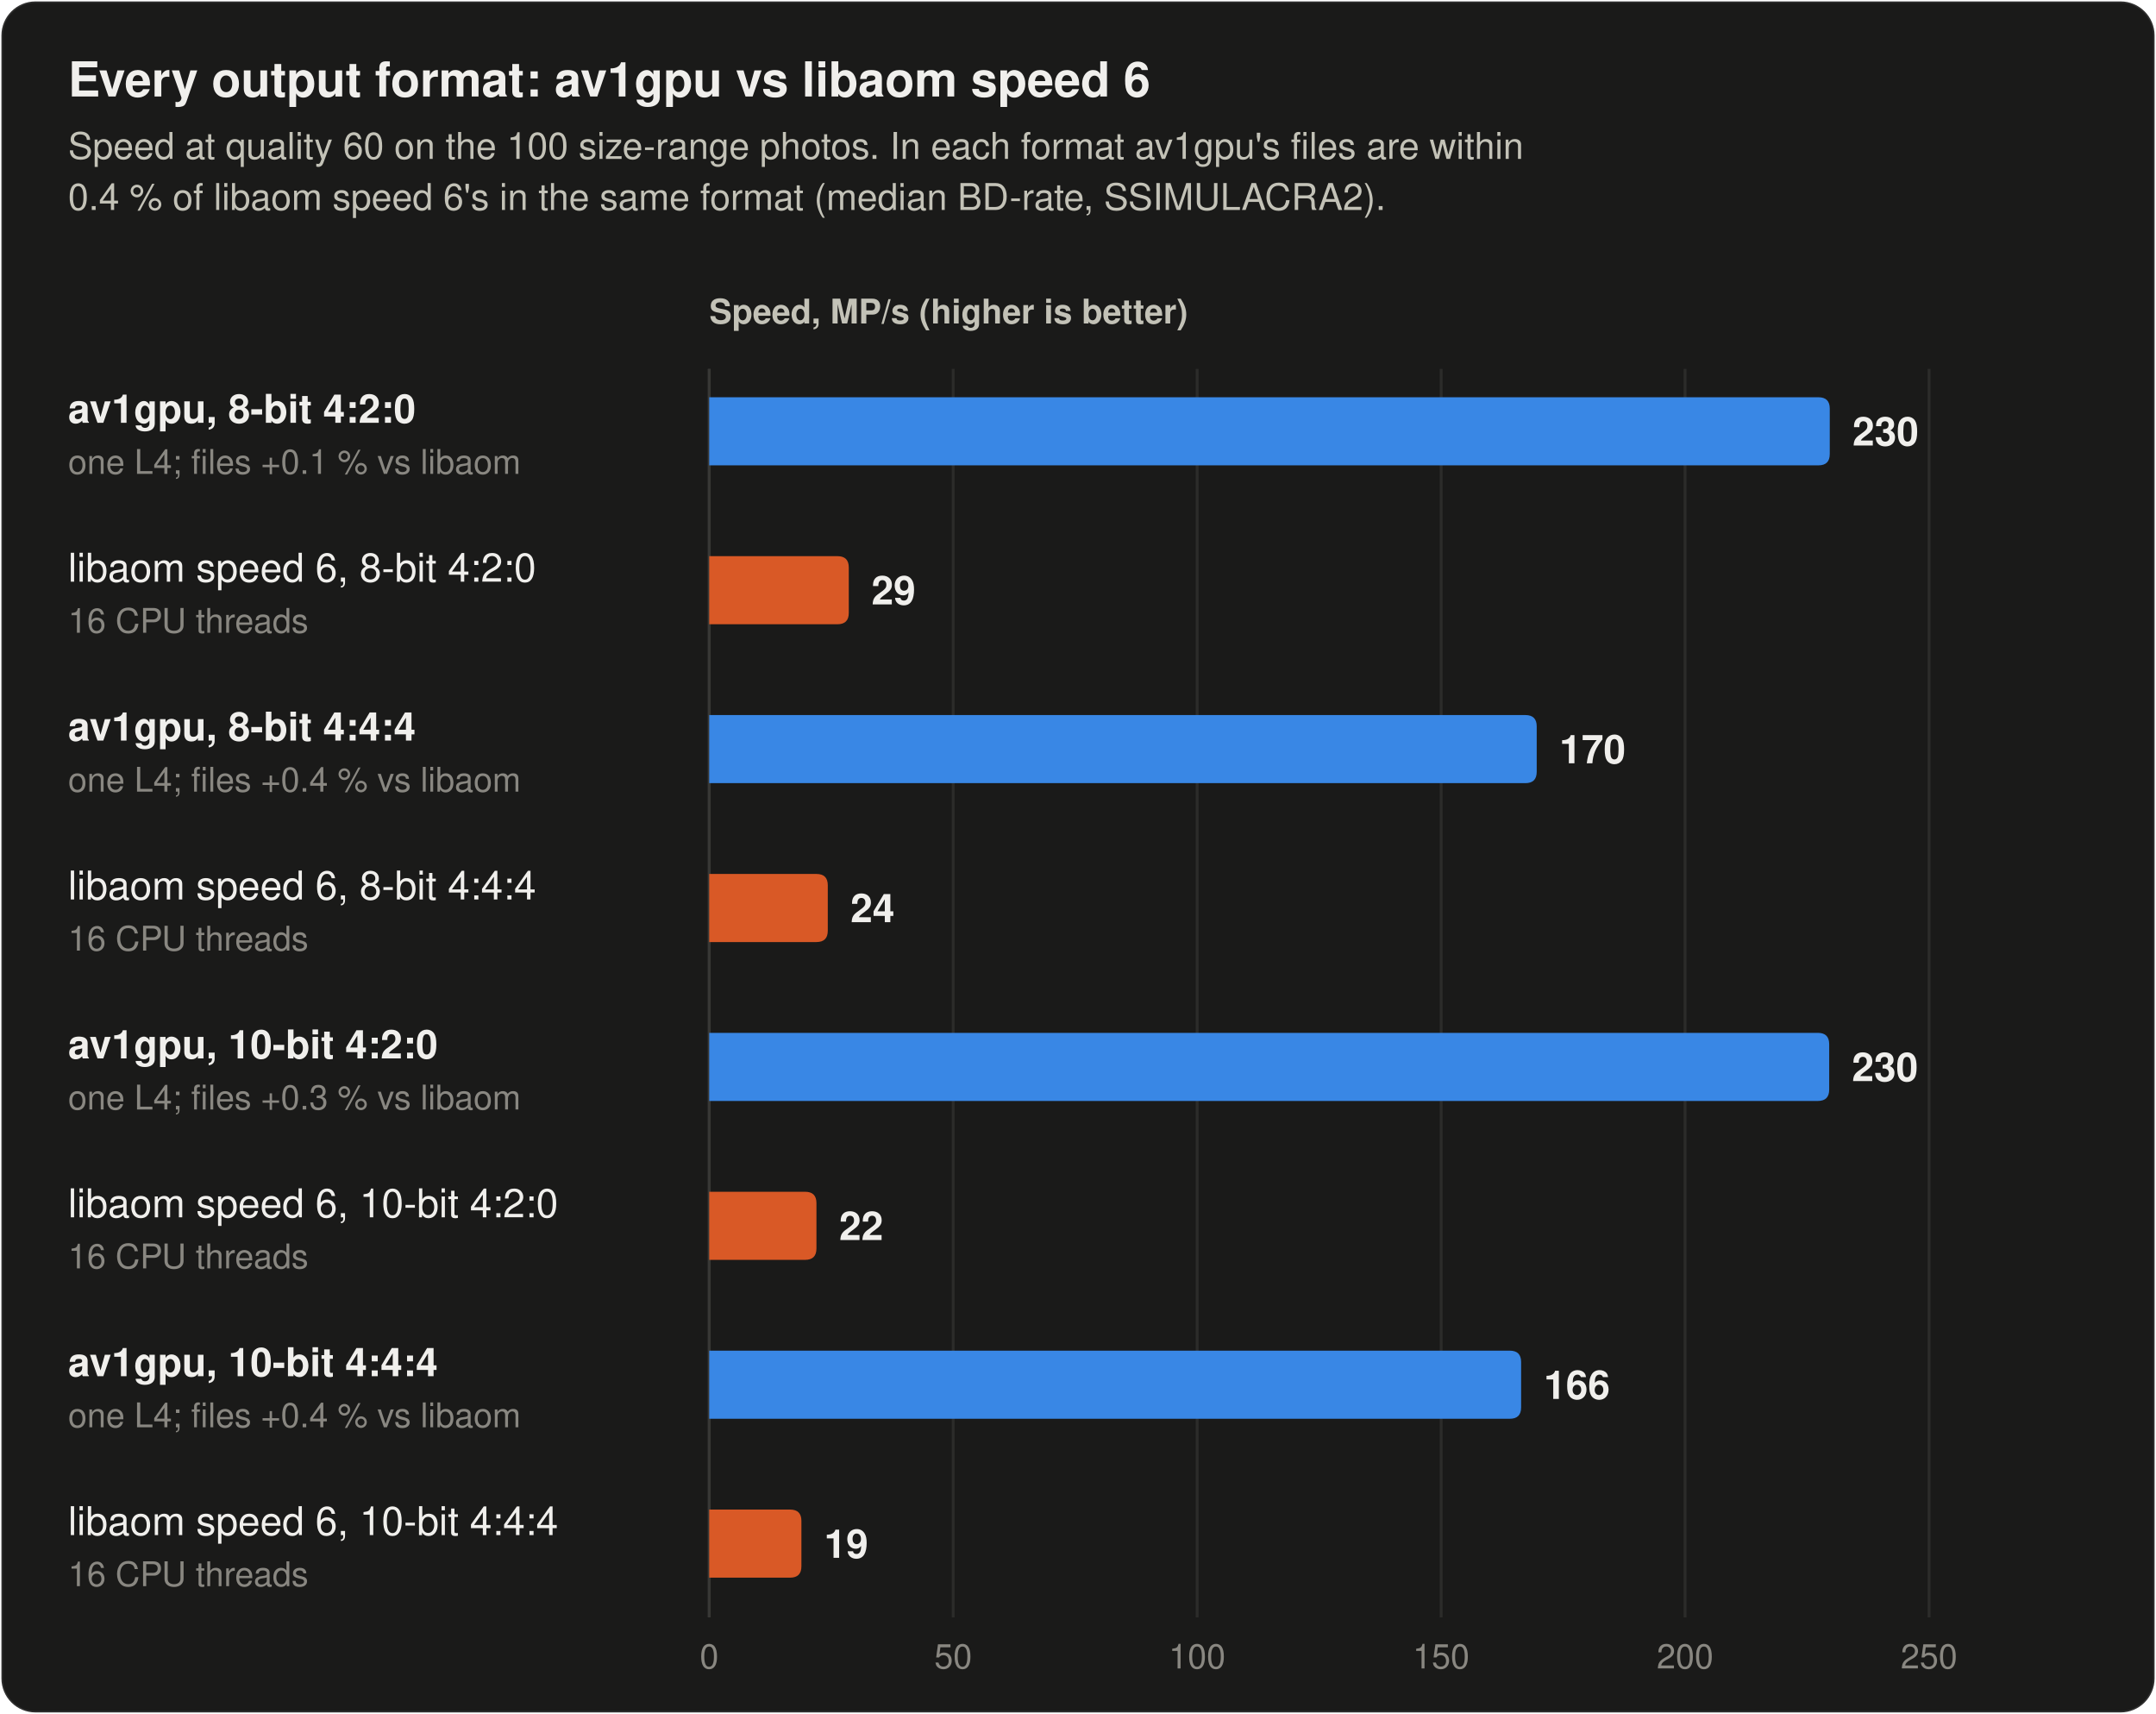
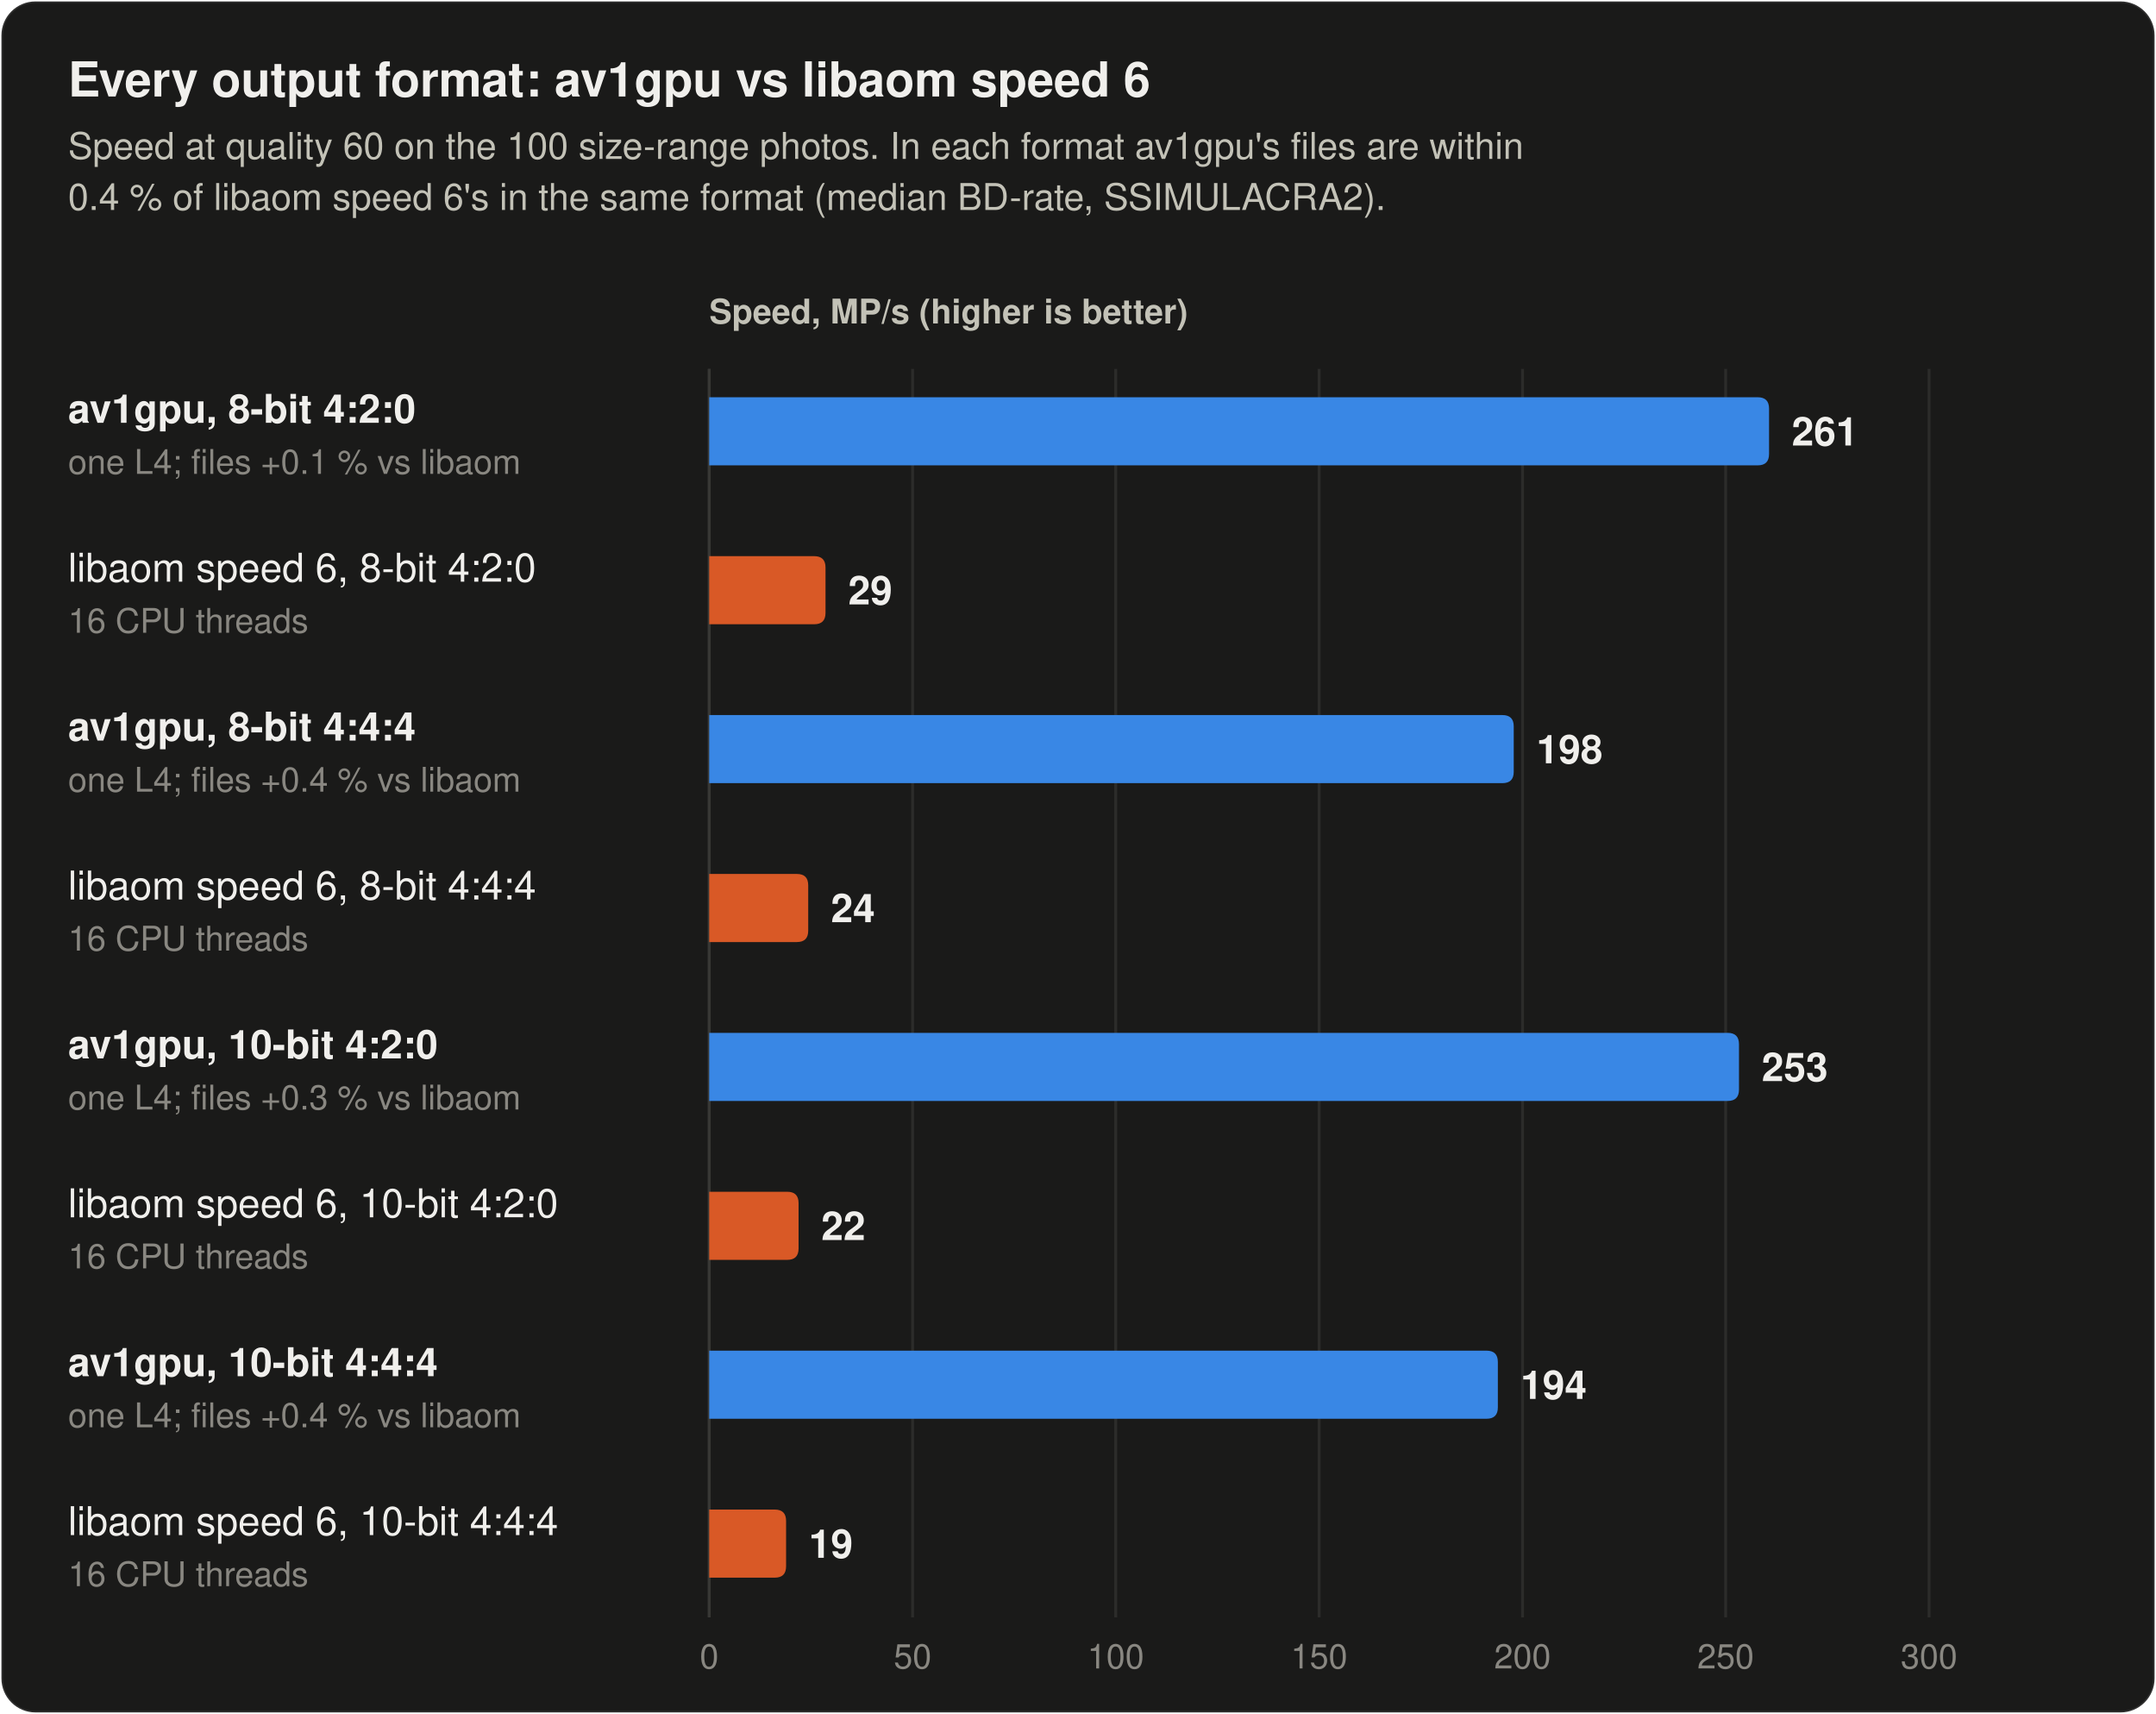
<svg xmlns="http://www.w3.org/2000/svg" width="760" height="604" viewBox="0 0 760 604" font-family="system-ui,-apple-system,'Segoe UI',Helvetica,Arial,sans-serif" role="img" aria-label="Every output format: av1gpu vs libaom speed 6">
  <rect x="0.5" y="0.5" width="759" height="603" rx="12" fill="#1a1a19" stroke="rgba(255,255,255,0.10)" />
  <text x="24.0" y="34.0" font-size="17" fill="#f0efec" text-anchor="start" font-weight="600">Every output format: av1gpu vs libaom speed 6</text>
  <text x="24.0" y="56.0" font-size="13" fill="#c3c2b7" text-anchor="start" font-weight="400">Speed at quality 60 on the 100 size-range photos. In each format av1gpu's files are within</text>
  <text x="24.0" y="74.0" font-size="13" fill="#c3c2b7" text-anchor="start" font-weight="400">0.4 % of libaom speed 6's in the same format (median BD-rate, SSIMULACRA2).</text>
  <text x="250.0" y="114.0" font-size="12" fill="#c3c2b7" text-anchor="start" font-weight="600">Speed, MP/s  (higher is better)</text>
  <line x1="250.0" y1="130.0" x2="250.0" y2="570.0" stroke="#2c2c2a" stroke-width="1" />
  <text x="250.0" y="588.0" font-size="12" fill="#898781" text-anchor="middle" font-weight="400">0</text>
-   <line x1="336.0" y1="130.0" x2="336.0" y2="570.0" stroke="#2c2c2a" stroke-width="1" />
-   <text x="336.0" y="588.0" font-size="12" fill="#898781" text-anchor="middle" font-weight="400">50</text>
-   <line x1="422.0" y1="130.0" x2="422.0" y2="570.0" stroke="#2c2c2a" stroke-width="1" />
-   <text x="422.0" y="588.0" font-size="12" fill="#898781" text-anchor="middle" font-weight="400">100</text>
-   <line x1="508.0" y1="130.0" x2="508.0" y2="570.0" stroke="#2c2c2a" stroke-width="1" />
-   <text x="508.0" y="588.0" font-size="12" fill="#898781" text-anchor="middle" font-weight="400">150</text>
-   <line x1="594.0" y1="130.0" x2="594.0" y2="570.0" stroke="#2c2c2a" stroke-width="1" />
-   <text x="594.0" y="588.0" font-size="12" fill="#898781" text-anchor="middle" font-weight="400">200</text>
+   <line x1="321.7" y1="130.0" x2="321.7" y2="570.0" stroke="#2c2c2a" stroke-width="1" />
+   <text x="321.7" y="588.0" font-size="12" fill="#898781" text-anchor="middle" font-weight="400">50</text>
+   <line x1="393.3" y1="130.0" x2="393.3" y2="570.0" stroke="#2c2c2a" stroke-width="1" />
+   <text x="393.3" y="588.0" font-size="12" fill="#898781" text-anchor="middle" font-weight="400">100</text>
+   <line x1="465.0" y1="130.0" x2="465.0" y2="570.0" stroke="#2c2c2a" stroke-width="1" />
+   <text x="465.0" y="588.0" font-size="12" fill="#898781" text-anchor="middle" font-weight="400">150</text>
+   <line x1="536.7" y1="130.0" x2="536.7" y2="570.0" stroke="#2c2c2a" stroke-width="1" />
+   <text x="536.7" y="588.0" font-size="12" fill="#898781" text-anchor="middle" font-weight="400">200</text>
+   <line x1="608.3" y1="130.0" x2="608.3" y2="570.0" stroke="#2c2c2a" stroke-width="1" />
+   <text x="608.3" y="588.0" font-size="12" fill="#898781" text-anchor="middle" font-weight="400">250</text>
  <line x1="680.0" y1="130.0" x2="680.0" y2="570.0" stroke="#2c2c2a" stroke-width="1" />
-   <text x="680.0" y="588.0" font-size="12" fill="#898781" text-anchor="middle" font-weight="400">250</text>
+   <text x="680.0" y="588.0" font-size="12" fill="#898781" text-anchor="middle" font-weight="400">300</text>
  <line x1="250.0" y1="130.0" x2="250.0" y2="570.0" stroke="#383835" stroke-width="1" />
  <text x="24.0" y="149.0" font-size="14" fill="#f0efec" text-anchor="start" font-weight="600">av1gpu, 8-bit 4:2:0</text>
  <text x="24.0" y="167.0" font-size="12" fill="#898781" text-anchor="start" font-weight="400">one L4; files +0.1 % vs libaom</text>
-   <path d="M250.0,140.0 H641.0 Q645.0,140.0 645.0,144.0 V160.0 Q645.0,164.0 641.0,164.0 H250.0 Z" fill="#3987e5" />
-   <text x="653.0" y="157.0" font-size="14" fill="#f0efec" text-anchor="start" font-weight="600">230</text>
+   <path d="M250.0,140.0 H619.6 Q623.6,140.0 623.6,144.0 V160.0 Q623.6,164.0 619.6,164.0 H250.0 Z" fill="#3987e5" />
+   <text x="631.6" y="157.0" font-size="14" fill="#f0efec" text-anchor="start" font-weight="600">261</text>
  <text x="24.0" y="205.0" font-size="14" fill="#f0efec" text-anchor="start" font-weight="400">libaom speed 6, 8-bit 4:2:0</text>
  <text x="24.0" y="223.0" font-size="12" fill="#898781" text-anchor="start" font-weight="400">16 CPU threads</text>
-   <path d="M250.0,196.0 H295.2 Q299.2,196.0 299.2,200.0 V216.0 Q299.2,220.0 295.2,220.0 H250.0 Z" fill="#d95926" />
-   <text x="307.2" y="213.0" font-size="14" fill="#f0efec" text-anchor="start" font-weight="600">29</text>
+   <path d="M250.0,196.0 H287.0 Q291.0,196.0 291.0,200.0 V216.0 Q291.0,220.0 287.0,220.0 H250.0 Z" fill="#d95926" />
+   <text x="299.0" y="213.0" font-size="14" fill="#f0efec" text-anchor="start" font-weight="600">29</text>
  <text x="24.0" y="261.0" font-size="14" fill="#f0efec" text-anchor="start" font-weight="600">av1gpu, 8-bit 4:4:4</text>
  <text x="24.0" y="279.0" font-size="12" fill="#898781" text-anchor="start" font-weight="400">one L4; files +0.4 % vs libaom</text>
-   <path d="M250.0,252.0 H537.7 Q541.7,252.0 541.7,256.0 V272.0 Q541.7,276.0 537.7,276.0 H250.0 Z" fill="#3987e5" />
-   <text x="549.7" y="269.0" font-size="14" fill="#f0efec" text-anchor="start" font-weight="600">170</text>
+   <path d="M250.0,252.0 H529.6 Q533.6,252.0 533.6,256.0 V272.0 Q533.6,276.0 529.6,276.0 H250.0 Z" fill="#3987e5" />
+   <text x="541.6" y="269.0" font-size="14" fill="#f0efec" text-anchor="start" font-weight="600">198</text>
  <text x="24.0" y="317.0" font-size="14" fill="#f0efec" text-anchor="start" font-weight="400">libaom speed 6, 8-bit 4:4:4</text>
  <text x="24.0" y="335.0" font-size="12" fill="#898781" text-anchor="start" font-weight="400">16 CPU threads</text>
-   <path d="M250.0,308.0 H287.8 Q291.8,308.0 291.8,312.0 V328.0 Q291.8,332.0 287.8,332.0 H250.0 Z" fill="#d95926" />
-   <text x="299.8" y="325.0" font-size="14" fill="#f0efec" text-anchor="start" font-weight="600">24</text>
+   <path d="M250.0,308.0 H280.9 Q284.9,308.0 284.9,312.0 V328.0 Q284.9,332.0 280.9,332.0 H250.0 Z" fill="#d95926" />
+   <text x="292.9" y="325.0" font-size="14" fill="#f0efec" text-anchor="start" font-weight="600">24</text>
  <text x="24.0" y="373.0" font-size="14" fill="#f0efec" text-anchor="start" font-weight="600">av1gpu, 10-bit 4:2:0</text>
  <text x="24.0" y="391.0" font-size="12" fill="#898781" text-anchor="start" font-weight="400">one L4; files +0.3 % vs libaom</text>
-   <path d="M250.0,364.0 H640.8 Q644.8,364.0 644.8,368.0 V384.0 Q644.8,388.0 640.8,388.0 H250.0 Z" fill="#3987e5" />
-   <text x="652.8" y="381.0" font-size="14" fill="#f0efec" text-anchor="start" font-weight="600">230</text>
+   <path d="M250.0,364.0 H609.0 Q613.0,364.0 613.0,368.0 V384.0 Q613.0,388.0 609.0,388.0 H250.0 Z" fill="#3987e5" />
+   <text x="621.0" y="381.0" font-size="14" fill="#f0efec" text-anchor="start" font-weight="600">253</text>
  <text x="24.0" y="429.0" font-size="14" fill="#f0efec" text-anchor="start" font-weight="400">libaom speed 6, 10-bit 4:2:0</text>
  <text x="24.0" y="447.0" font-size="12" fill="#898781" text-anchor="start" font-weight="400">16 CPU threads</text>
-   <path d="M250.0,420.0 H283.8 Q287.8,420.0 287.8,424.0 V440.0 Q287.8,444.0 283.8,444.0 H250.0 Z" fill="#d95926" />
-   <text x="295.8" y="437.0" font-size="14" fill="#f0efec" text-anchor="start" font-weight="600">22</text>
+   <path d="M250.0,420.0 H277.5 Q281.5,420.0 281.5,424.0 V440.0 Q281.5,444.0 277.5,444.0 H250.0 Z" fill="#d95926" />
+   <text x="289.5" y="437.0" font-size="14" fill="#f0efec" text-anchor="start" font-weight="600">22</text>
  <text x="24.0" y="485.0" font-size="14" fill="#f0efec" text-anchor="start" font-weight="600">av1gpu, 10-bit 4:4:4</text>
  <text x="24.0" y="503.0" font-size="12" fill="#898781" text-anchor="start" font-weight="400">one L4; files +0.4 % vs libaom</text>
-   <path d="M250.0,476.0 H532.2 Q536.2,476.0 536.2,480.0 V496.0 Q536.2,500.0 532.2,500.0 H250.0 Z" fill="#3987e5" />
-   <text x="544.2" y="493.0" font-size="14" fill="#f0efec" text-anchor="start" font-weight="600">166</text>
+   <path d="M250.0,476.0 H524.0 Q528.0,476.0 528.0,480.0 V496.0 Q528.0,500.0 524.0,500.0 H250.0 Z" fill="#3987e5" />
+   <text x="536.0" y="493.0" font-size="14" fill="#f0efec" text-anchor="start" font-weight="600">194</text>
  <text x="24.0" y="541.0" font-size="14" fill="#f0efec" text-anchor="start" font-weight="400">libaom speed 6, 10-bit 4:4:4</text>
  <text x="24.0" y="559.0" font-size="12" fill="#898781" text-anchor="start" font-weight="400">16 CPU threads</text>
-   <path d="M250.0,532.0 H278.5 Q282.5,532.0 282.5,536.0 V552.0 Q282.5,556.0 278.5,556.0 H250.0 Z" fill="#d95926" />
-   <text x="290.5" y="549.0" font-size="14" fill="#f0efec" text-anchor="start" font-weight="600">19</text>
+   <path d="M250.0,532.0 H273.1 Q277.1,532.0 277.1,536.0 V552.0 Q277.1,556.0 273.1,556.0 H250.0 Z" fill="#d95926" />
+   <text x="285.1" y="549.0" font-size="14" fill="#f0efec" text-anchor="start" font-weight="600">19</text>
</svg>
